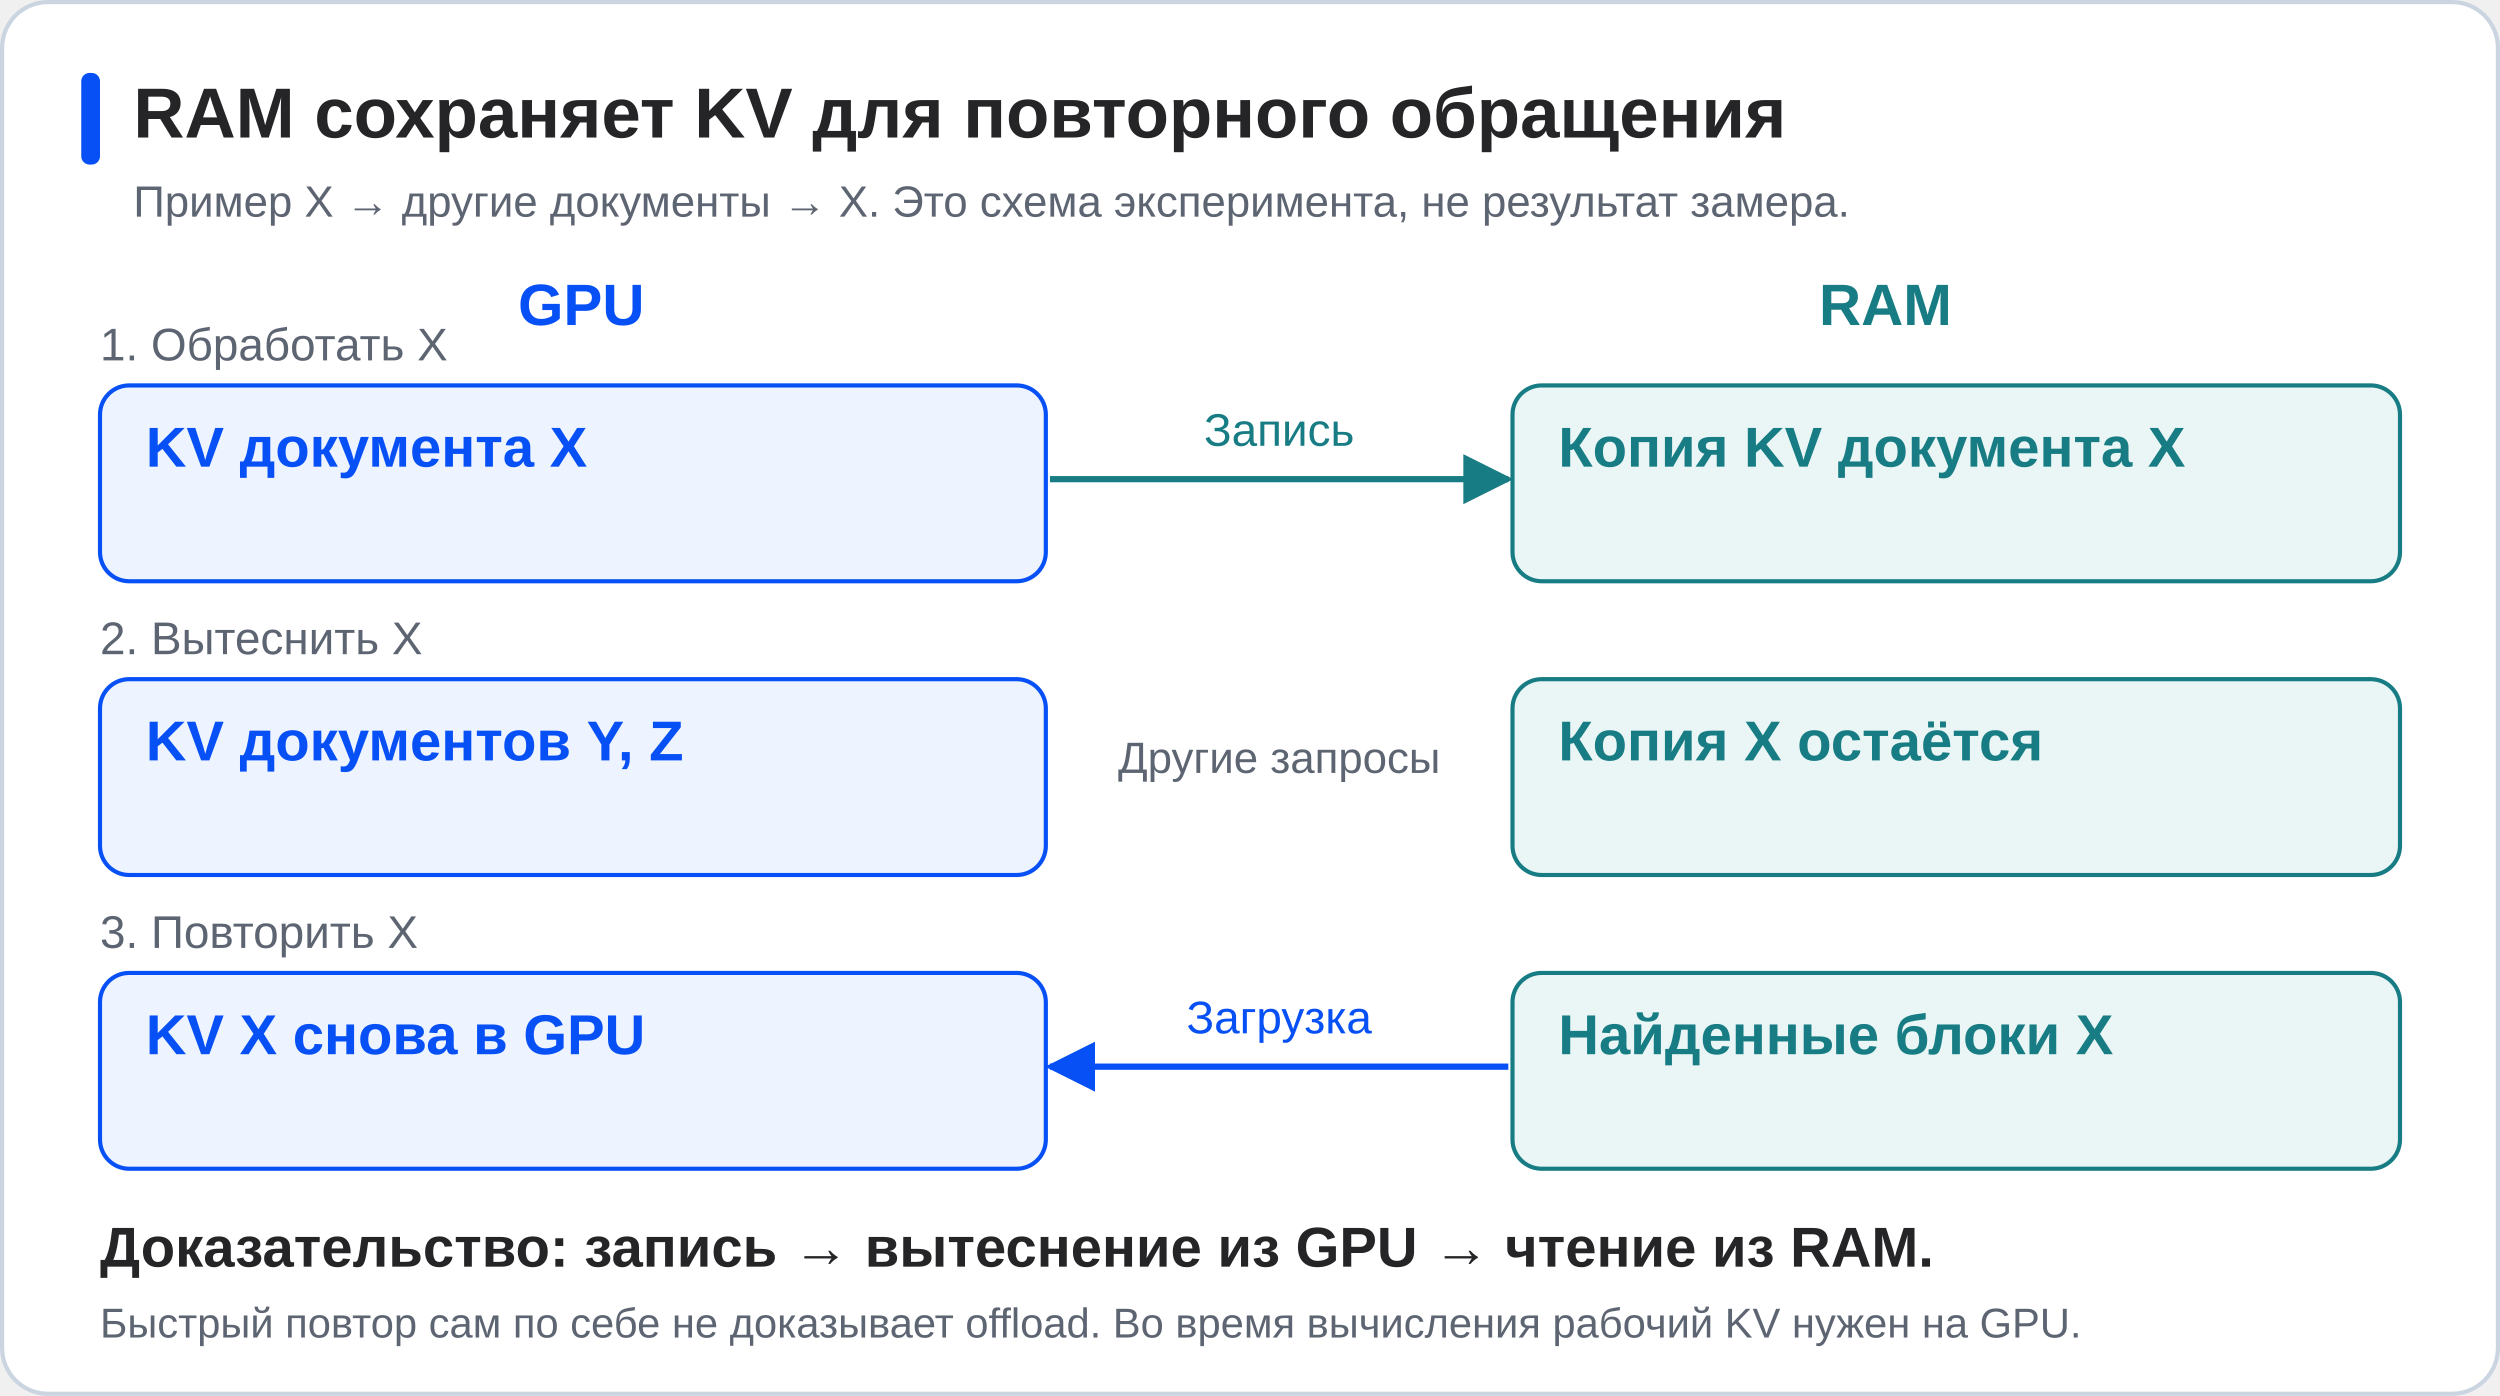
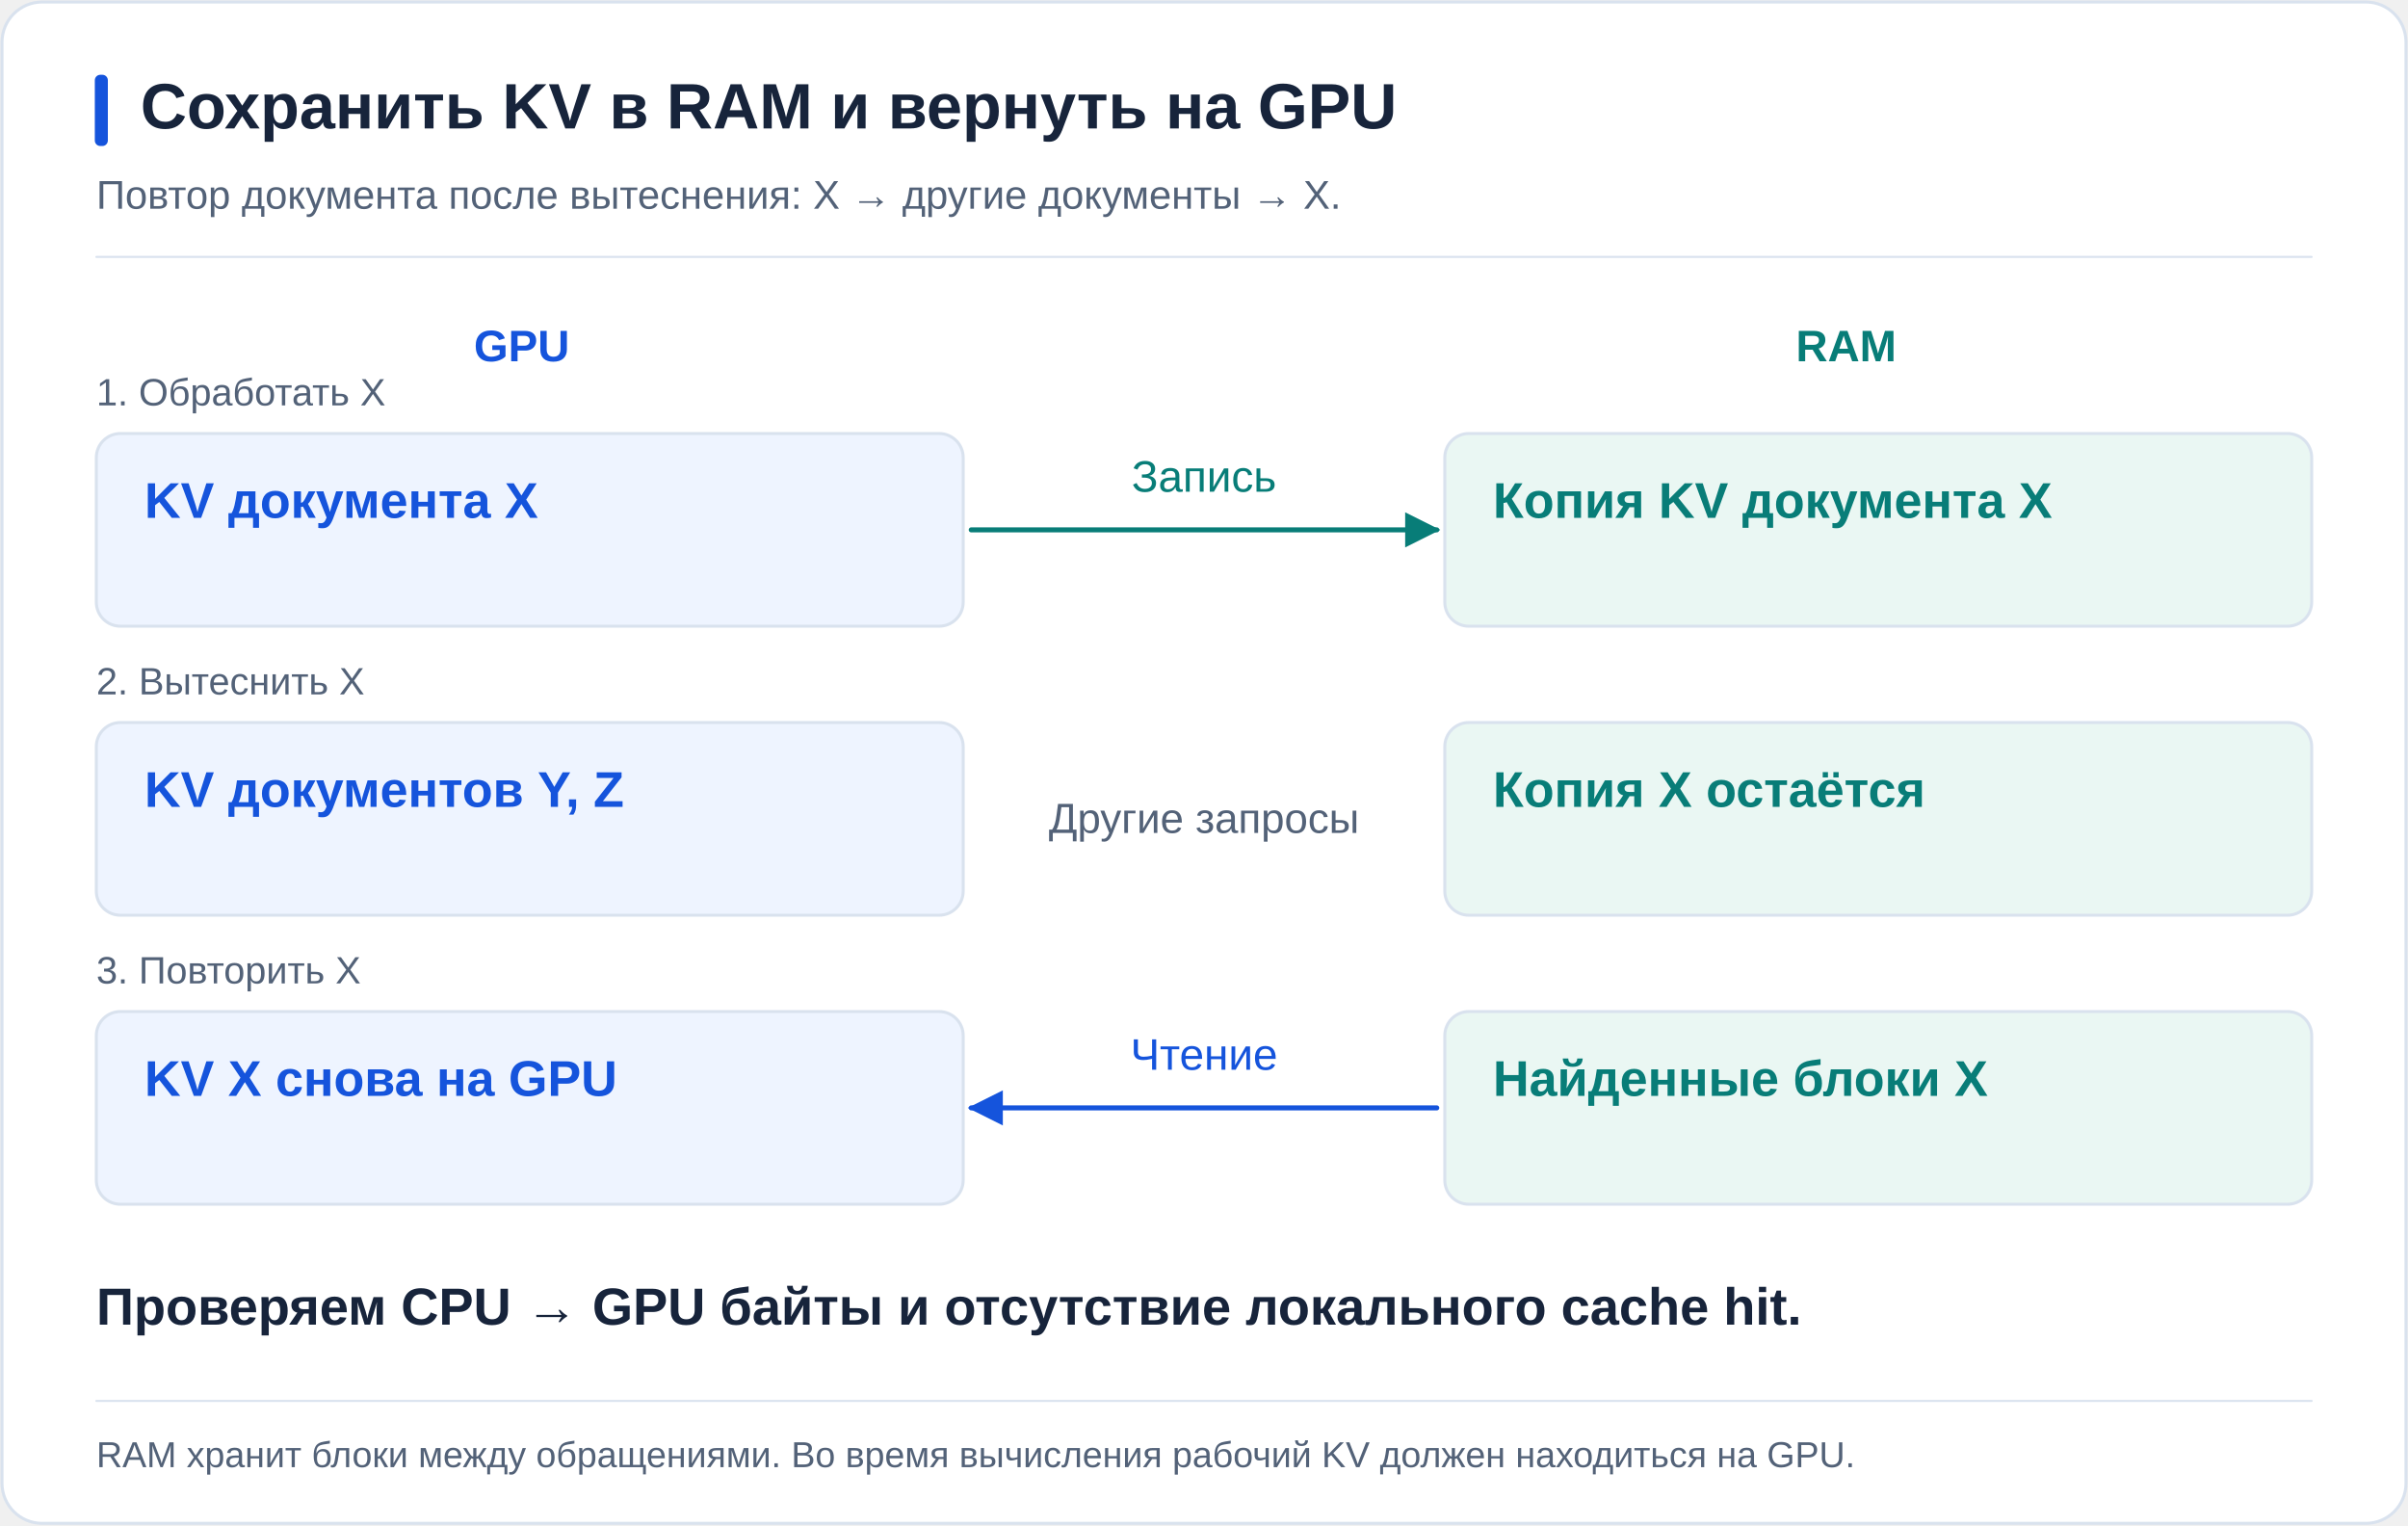
- <svg xmlns="http://www.w3.org/2000/svg" width="1200" height="670" viewBox="0 0 1200 670" role="img" aria-labelledby="title desc">
+ <svg xmlns="http://www.w3.org/2000/svg" width="1200" height="760" viewBox="0 0 1200 760" role="img" aria-labelledby="title desc" data-design="hardfest-v2">
  <defs>
-     <marker id="arrow" viewBox="0 0 10 10" refX="9" refY="5" markerWidth="8" markerHeight="8" orient="auto-start-reverse">
-       <path d="M 0 0 L 10 5 L 0 10 z" fill="context-stroke" />
+     <marker id="arrow" viewBox="0 0 10 10" refX="9" refY="5" markerWidth="7" markerHeight="7" orient="auto-start-reverse">
+       <path d="M0 0 10 5 0 10Z" fill="context-stroke" />
    </marker>
  </defs>
-   <style>text{font-family:Arial,Helvetica,sans-serif} .title{font-weight:700} </style>
-   <rect x="1" y="1" width="1198" height="668" rx="22" fill="#ffffff" stroke="#cbd5e1" stroke-width="2" />
-   <rect x="40" y="36" width="7" height="42" rx="3" fill="#0750f5" stroke="#0750f5" stroke-width="2" />
-   <text x="64" y="66" font-size="34" fill="#252528" text-anchor="start" font-weight="700">
-     <tspan x="64" dy="0">RAM сохраняет KV для повторного обращения</tspan>
+   <style>text{font-family:Arial,Helvetica,sans-serif;font-variant-numeric:tabular-nums}</style>
+   <rect x="1" y="1" width="1198" height="758" rx="20" fill="#ffffff" stroke="#d9e2ee" stroke-width="1.5" />
+   <rect x="48" y="38" width="5" height="34" rx="2" fill="#1554dc" stroke="#1554dc" stroke-width="1.5" />
+   <text x="70" y="64" font-size="32" fill="#17243b" text-anchor="start" font-weight="700" data-max-width="1082">
+     <tspan x="70" dy="0">Сохранить KV в RAM и вернуть на GPU</tspan>
  </text>
-   <text x="64" y="104" font-size="21" fill="#5e6572" text-anchor="start">
-     <tspan x="64" dy="0">Пример X → другие документы → X. Это схема эксперимента, не результат замера.</tspan>
+   <text x="48" y="104" font-size="20" fill="#536278" text-anchor="start" data-max-width="1104">
+     <tspan x="48" dy="0">Повтор документа после вытеснения: X → другие документы → X.</tspan>
  </text>
-   <text x="279" y="156" font-size="28" fill="#0750f5" text-anchor="middle" font-weight="700">
-     <tspan x="279" dy="0">GPU</tspan>
+   <path d="M48 128 H1152" fill="none" stroke="#d9e2ee" stroke-width="1" stroke-linejoin="round" stroke-linecap="round" />
+   <text x="260" y="180" font-size="22" fill="#1554dc" text-anchor="middle" font-weight="700">
+     <tspan x="260" dy="0">GPU</tspan>
  </text>
-   <text x="905" y="156" font-size="28" fill="#177c83" text-anchor="middle" font-weight="700">
-     <tspan x="905" dy="0">RAM</tspan>
+   <text x="920" y="180" font-size="22" fill="#087d78" text-anchor="middle" font-weight="700">
+     <tspan x="920" dy="0">RAM</tspan>
  </text>
-   <text x="48" y="173" font-size="22" fill="#5e6572" text-anchor="start">
+   <text x="48" y="202" font-size="19" fill="#536278" text-anchor="start">
    <tspan x="48" dy="0">1. Обработать X</tspan>
  </text>
-   <rect x="48" y="185" width="454" height="94" rx="14" fill="#edf3ff" stroke="#0750f5" stroke-width="2" />
-   <text x="70" y="224" font-size="27" fill="#0750f5" text-anchor="start" font-weight="700">
-     <tspan x="70" dy="0">KV документа X</tspan>
+   <rect x="48" y="216" width="432" height="96" rx="12" fill="#eef4ff" stroke="#d9e2ee" stroke-width="1.5" />
+   <text x="72" y="258" font-size="25" fill="#1554dc" text-anchor="start" font-weight="700" data-max-width="384">
+     <tspan x="72" dy="0">KV документа X</tspan>
  </text>
-   <rect x="726" y="185" width="426" height="94" rx="14" fill="#eaf6f5" stroke="#177c83" stroke-width="2" />
-   <text x="748" y="224" font-size="27" fill="#177c83" text-anchor="start" font-weight="700">
-     <tspan x="748" dy="0">Копия KV документа X</tspan>
+   <rect x="720" y="216" width="432" height="96" rx="12" fill="#eaf7f3" stroke="#d9e2ee" stroke-width="1.5" />
+   <text x="744" y="258" font-size="25" fill="#087d78" text-anchor="start" font-weight="700" data-max-width="384">
+     <tspan x="744" dy="0">Копия KV документа X</tspan>
  </text>
-   <path d="M 504 230 H 724" fill="none" stroke="#177c83" stroke-width="3" stroke-linejoin="round" marker-end="url(#arrow)" />
-   <text x="614" y="214" font-size="22" fill="#177c83" text-anchor="middle">
-     <tspan x="614" dy="0">Запись</tspan>
-   </text>
-   <text x="48" y="314" font-size="22" fill="#5e6572" text-anchor="start">
+   <text x="48" y="346" font-size="19" fill="#536278" text-anchor="start">
    <tspan x="48" dy="0">2. Вытеснить X</tspan>
  </text>
-   <rect x="48" y="326" width="454" height="94" rx="14" fill="#edf3ff" stroke="#0750f5" stroke-width="2" />
-   <text x="70" y="365" font-size="27" fill="#0750f5" text-anchor="start" font-weight="700">
-     <tspan x="70" dy="0">KV документов Y, Z</tspan>
+   <rect x="48" y="360" width="432" height="96" rx="12" fill="#eef4ff" stroke="#d9e2ee" stroke-width="1.5" />
+   <text x="72" y="402" font-size="25" fill="#1554dc" text-anchor="start" font-weight="700" data-max-width="384">
+     <tspan x="72" dy="0">KV документов Y, Z</tspan>
  </text>
-   <rect x="726" y="326" width="426" height="94" rx="14" fill="#eaf6f5" stroke="#177c83" stroke-width="2" />
-   <text x="748" y="365" font-size="27" fill="#177c83" text-anchor="start" font-weight="700">
-     <tspan x="748" dy="0">Копия X остаётся</tspan>
+   <rect x="720" y="360" width="432" height="96" rx="12" fill="#eaf7f3" stroke="#d9e2ee" stroke-width="1.5" />
+   <text x="744" y="402" font-size="25" fill="#087d78" text-anchor="start" font-weight="700" data-max-width="384">
+     <tspan x="744" dy="0">Копия X остаётся</tspan>
  </text>
-   <text x="614" y="371" font-size="21" fill="#5e6572" text-anchor="middle">
-     <tspan x="614" dy="0">Другие запросы</tspan>
-   </text>
-   <text x="48" y="455" font-size="22" fill="#5e6572" text-anchor="start">
+   <text x="48" y="490" font-size="19" fill="#536278" text-anchor="start">
    <tspan x="48" dy="0">3. Повторить X</tspan>
  </text>
-   <rect x="48" y="467" width="454" height="94" rx="14" fill="#edf3ff" stroke="#0750f5" stroke-width="2" />
-   <text x="70" y="506" font-size="27" fill="#0750f5" text-anchor="start" font-weight="700">
-     <tspan x="70" dy="0">KV X снова в GPU</tspan>
+   <rect x="48" y="504" width="432" height="96" rx="12" fill="#eef4ff" stroke="#d9e2ee" stroke-width="1.5" />
+   <text x="72" y="546" font-size="25" fill="#1554dc" text-anchor="start" font-weight="700" data-max-width="384">
+     <tspan x="72" dy="0">KV X снова на GPU</tspan>
  </text>
-   <rect x="726" y="467" width="426" height="94" rx="14" fill="#eaf6f5" stroke="#177c83" stroke-width="2" />
-   <text x="748" y="506" font-size="27" fill="#177c83" text-anchor="start" font-weight="700">
-     <tspan x="748" dy="0">Найденные блоки X</tspan>
+   <rect x="720" y="504" width="432" height="96" rx="12" fill="#eaf7f3" stroke="#d9e2ee" stroke-width="1.5" />
+   <text x="744" y="546" font-size="25" fill="#087d78" text-anchor="start" font-weight="700" data-max-width="384">
+     <tspan x="744" dy="0">Найденные блоки X</tspan>
  </text>
-   <path d="M 724 512 H 504" fill="none" stroke="#0750f5" stroke-width="3" stroke-linejoin="round" marker-end="url(#arrow)" />
-   <text x="614" y="496" font-size="22" fill="#0750f5" text-anchor="middle">
-     <tspan x="614" dy="0">Загрузка</tspan>
+   <path d="M484 264 H716" fill="none" stroke="#087d78" stroke-width="2.5" stroke-linejoin="round" stroke-linecap="round" marker-end="url(#arrow)" />
+   <text x="600" y="245" font-size="22" fill="#087d78" text-anchor="middle">
+     <tspan x="600" dy="0">Запись</tspan>
  </text>
-   <text x="48" y="608" font-size="27" fill="#252528" text-anchor="start" font-weight="700">
-     <tspan x="48" dy="0">Доказательство: запись → вытеснение из GPU → чтение из RAM.</tspan>
+   <text x="600" y="415" font-size="21" fill="#536278" text-anchor="middle">
+     <tspan x="600" dy="0">Другие запросы</tspan>
  </text>
-   <text x="48" y="642" font-size="20" fill="#5e6572" text-anchor="start">
-     <tspan x="48" dy="0">Быстрый повтор сам по себе не доказывает offload. Во время вычисления рабочий KV нужен на GPU.</tspan>
+   <path d="M716 552 H484" fill="none" stroke="#1554dc" stroke-width="2.5" stroke-linejoin="round" stroke-linecap="round" marker-end="url(#arrow)" />
+   <text x="600" y="533" font-size="22" fill="#1554dc" text-anchor="middle">
+     <tspan x="600" dy="0">Чтение</tspan>
+   </text>
+   <text x="48" y="660" font-size="26" fill="#17243b" text-anchor="start" font-weight="700">
+     <tspan x="48" dy="0">Проверяем CPU → GPU байты и отсутствие локального cache hit.</tspan>
+   </text>
+   <path d="M48 698 H1152" fill="none" stroke="#d9e2ee" stroke-width="1" stroke-linejoin="round" stroke-linecap="round" />
+   <text x="48" y="731" font-size="18" fill="#536278" text-anchor="start" data-max-width="1104">
+     <tspan x="48" dy="0">RAM хранит блоки между обращениями. Во время вычисления рабочий KV должен находиться на GPU.</tspan>
  </text>
</svg>
